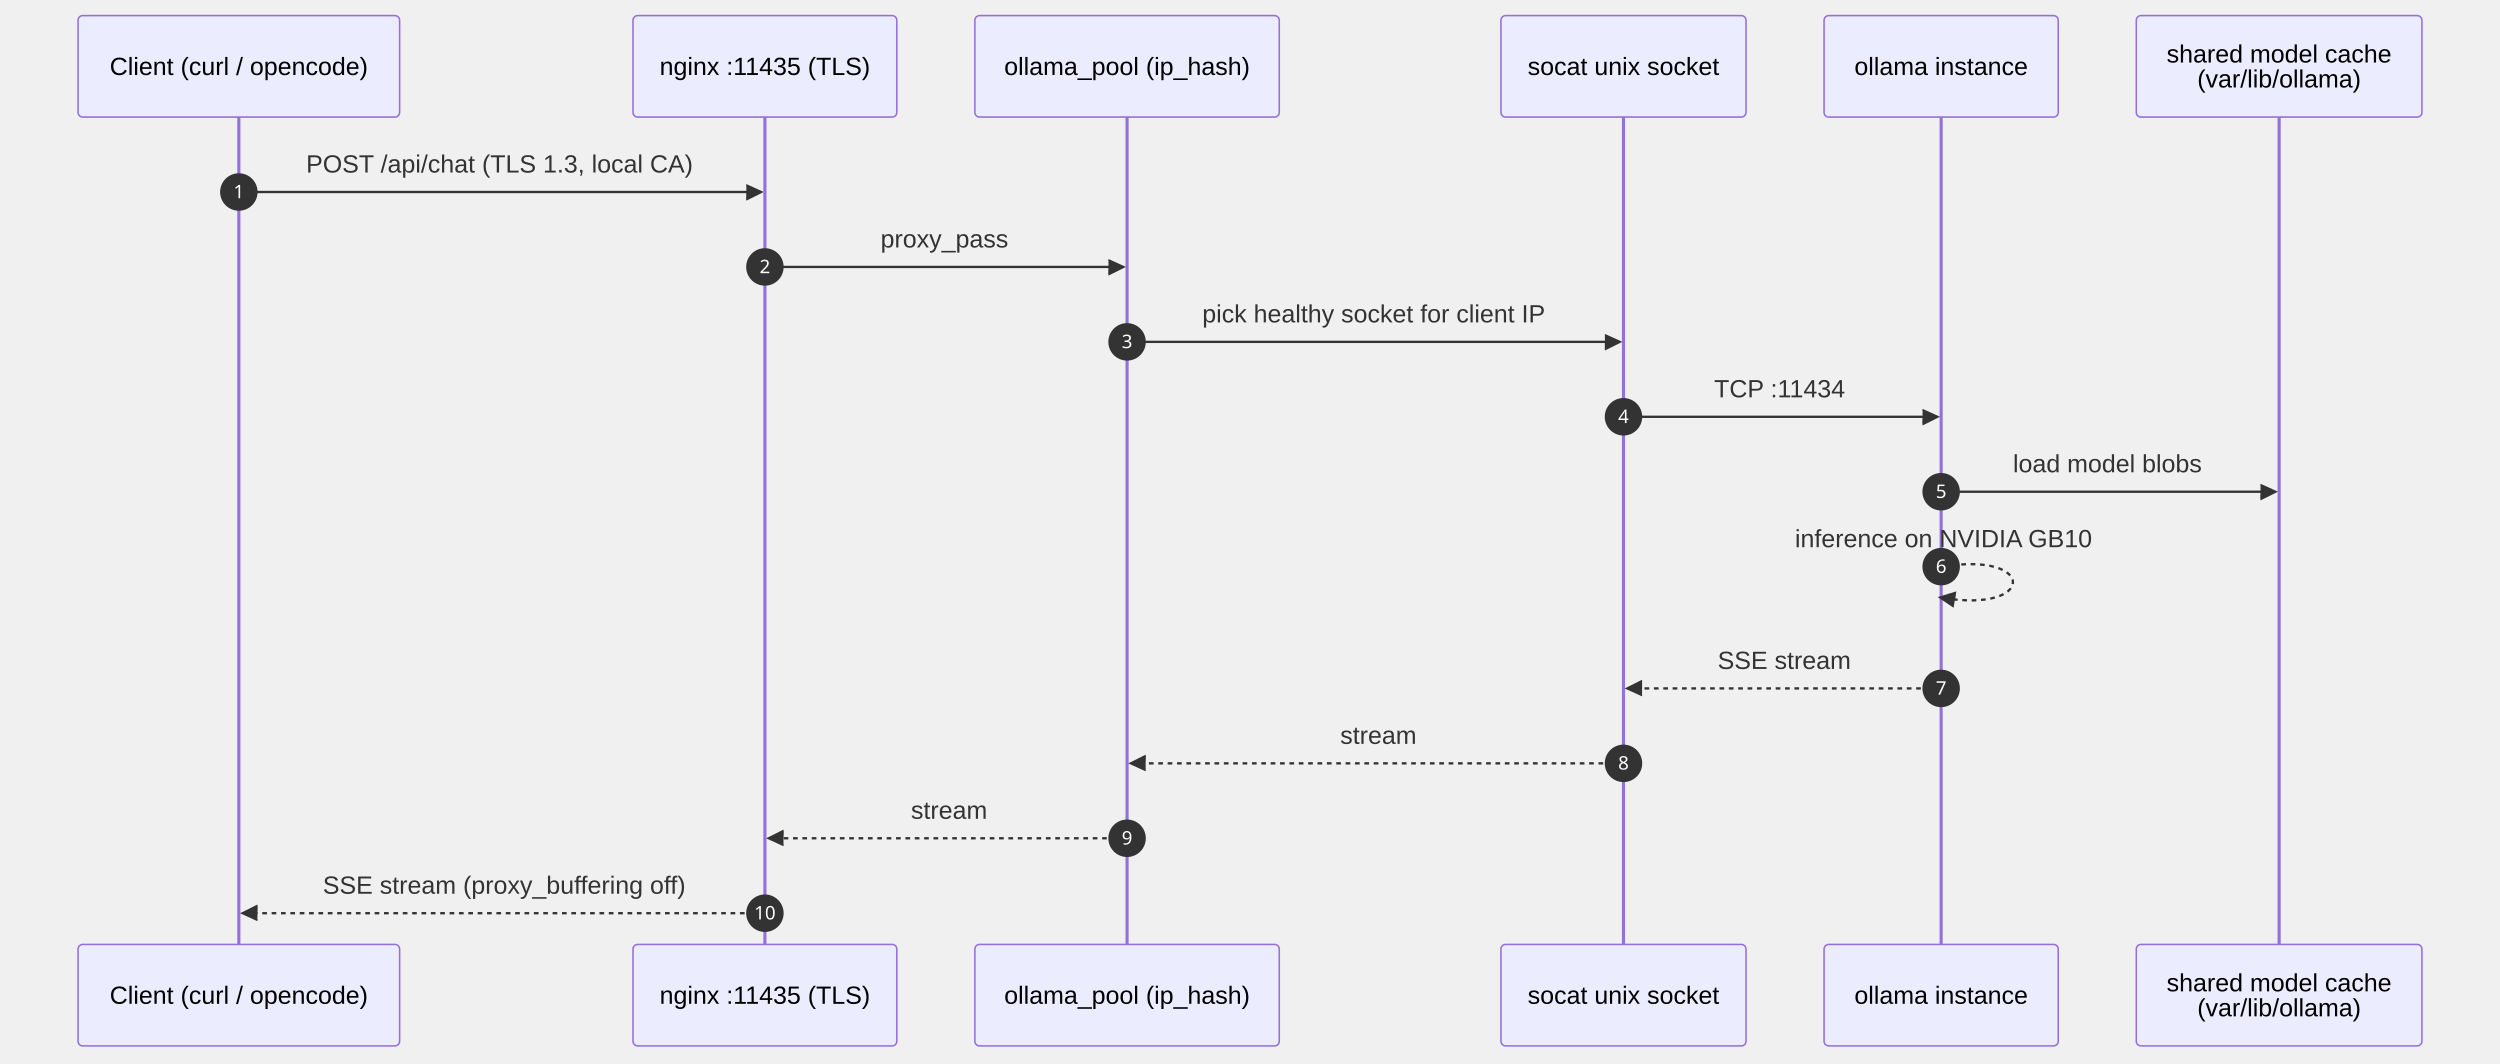
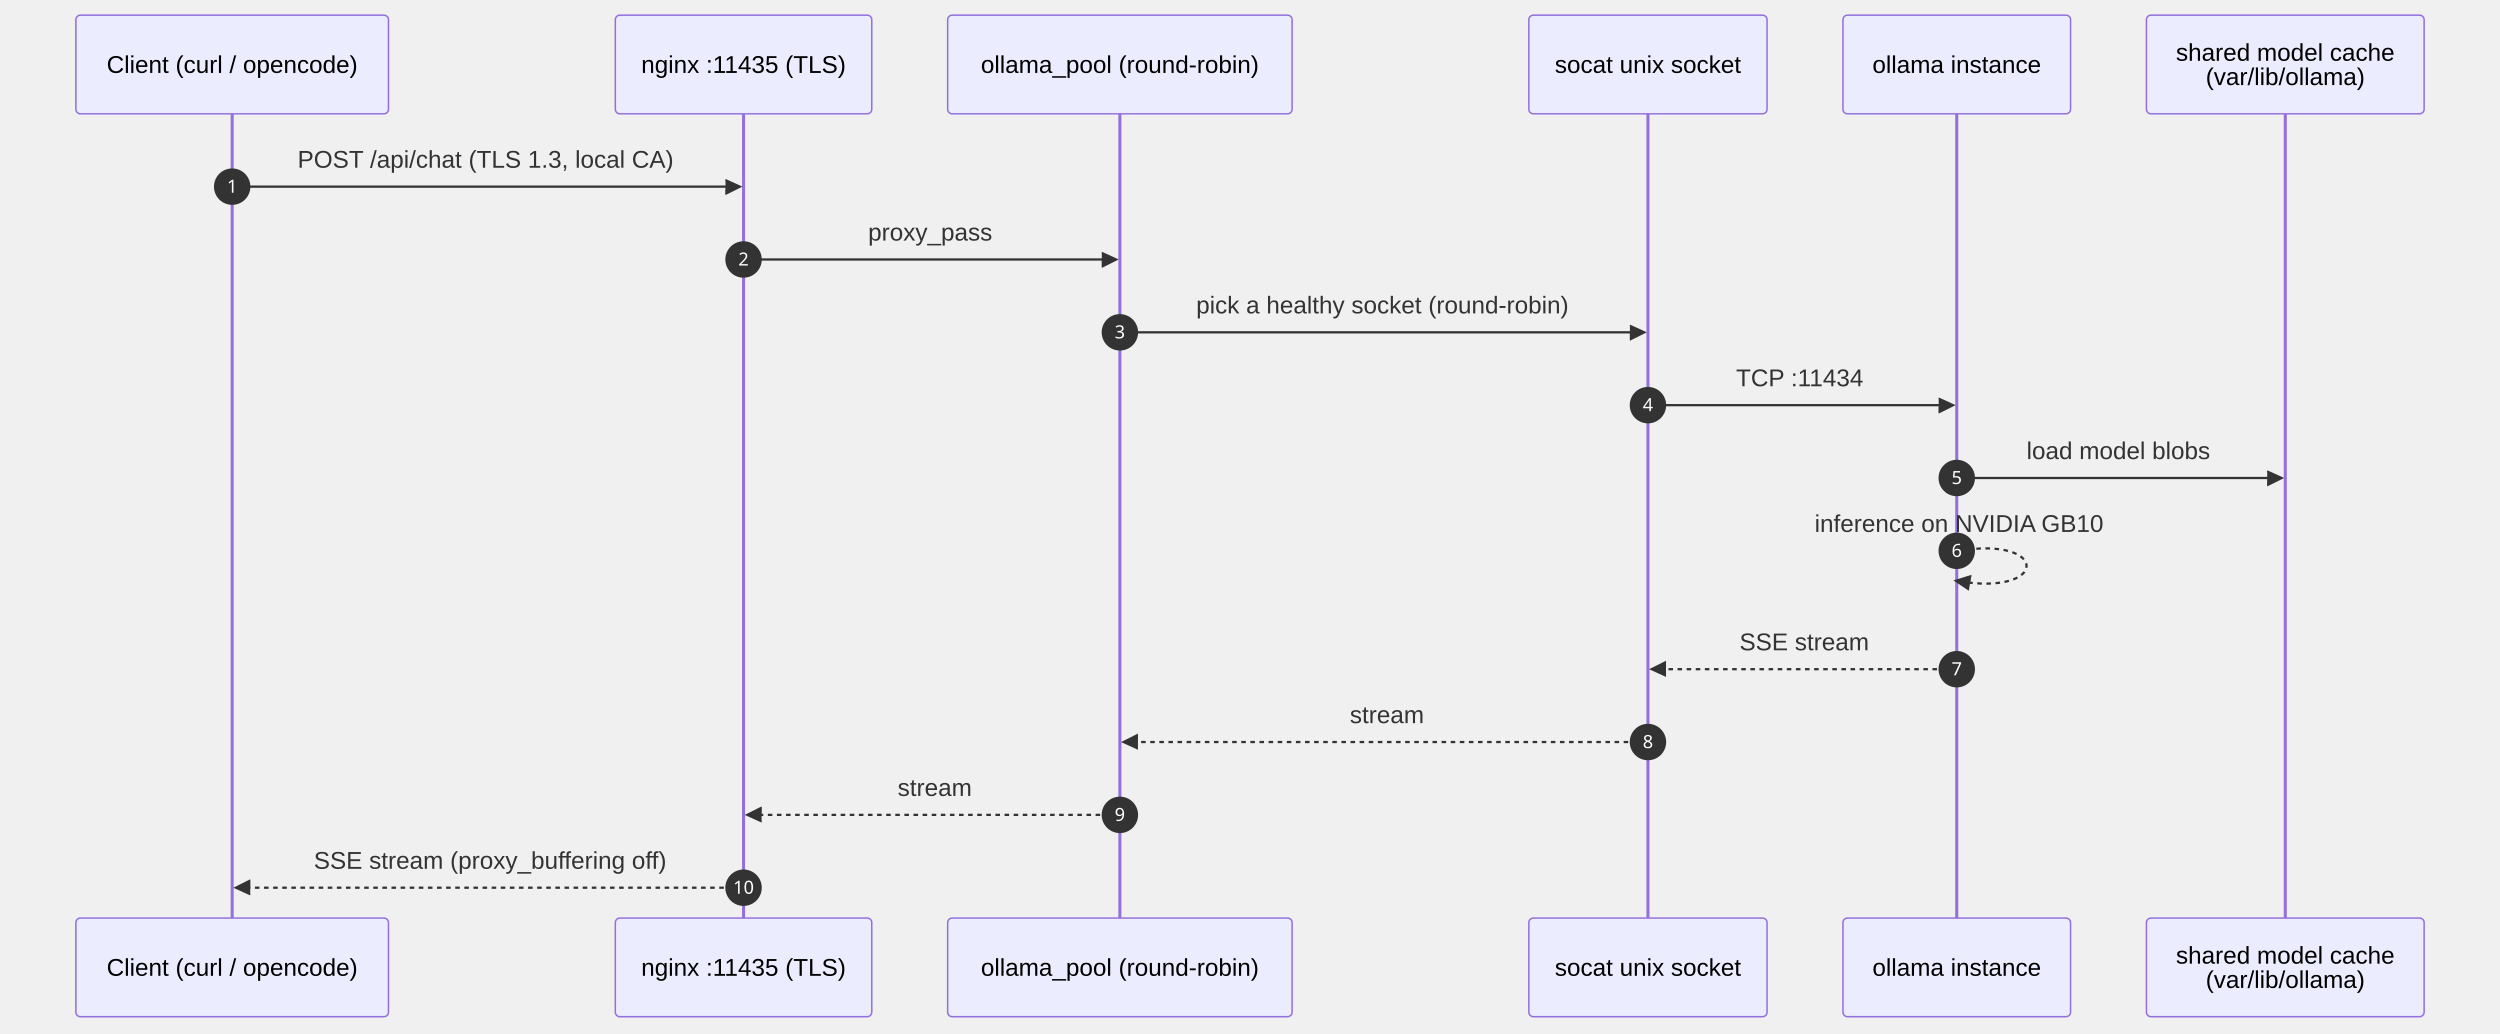
- <svg xmlns="http://www.w3.org/2000/svg" id="my-svg" width="100%" style="max-width: 1601.5px; background-color: white;" viewBox="-50 -10 1601.5 681" role="graphics-document document" aria-roledescription="sequence">
+ <svg xmlns="http://www.w3.org/2000/svg" id="my-svg" width="100%" style="max-width: 1647.5px; background-color: white;" viewBox="-50 -10 1647.5 681" role="graphics-document document" aria-roledescription="sequence">
  <g>
-     <rect x="1318.5" y="595" fill="#eaeaea" stroke="#666" width="183" height="65" name="M" rx="3" ry="3" class="actor actor-bottom" />
-     <text x="1410" y="627.5" dominant-baseline="central" alignment-baseline="central" class="actor actor-box" style="text-anchor: middle; font-size: 16px; font-weight: 400;">
-       <tspan x="1410" dy="-8">shared model cache</tspan>
+     <rect x="1364.5" y="595" fill="#eaeaea" stroke="#666" width="183" height="65" name="M" rx="3" ry="3" class="actor actor-bottom" />
+     <text x="1456" y="627.5" dominant-baseline="central" alignment-baseline="central" class="actor actor-box" style="text-anchor: middle; font-size: 16px; font-weight: 400;">
+       <tspan x="1456" dy="-8">shared model cache</tspan>
    </text>
-     <text x="1410" y="627.5" dominant-baseline="central" alignment-baseline="central" class="actor actor-box" style="text-anchor: middle; font-size: 16px; font-weight: 400;">
-       <tspan x="1410" dy="8">(var/lib/ollama)</tspan>
+     <text x="1456" y="627.5" dominant-baseline="central" alignment-baseline="central" class="actor actor-box" style="text-anchor: middle; font-size: 16px; font-weight: 400;">
+       <tspan x="1456" dy="8">(var/lib/ollama)</tspan>
    </text>
  </g>
  <g>
-     <rect x="1118.5" y="595" fill="#eaeaea" stroke="#666" width="150" height="65" name="O" rx="3" ry="3" class="actor actor-bottom" />
-     <text x="1193.5" y="627.5" dominant-baseline="central" alignment-baseline="central" class="actor actor-box" style="text-anchor: middle; font-size: 16px; font-weight: 400;">
-       <tspan x="1193.5" dy="0">ollama instance</tspan>
+     <rect x="1164.5" y="595" fill="#eaeaea" stroke="#666" width="150" height="65" name="O" rx="3" ry="3" class="actor actor-bottom" />
+     <text x="1239.5" y="627.5" dominant-baseline="central" alignment-baseline="central" class="actor actor-box" style="text-anchor: middle; font-size: 16px; font-weight: 400;">
+       <tspan x="1239.5" dy="0">ollama instance</tspan>
    </text>
  </g>
  <g>
-     <rect x="911.5" y="595" fill="#eaeaea" stroke="#666" width="157" height="65" name="SC" rx="3" ry="3" class="actor actor-bottom" />
-     <text x="990" y="627.5" dominant-baseline="central" alignment-baseline="central" class="actor actor-box" style="text-anchor: middle; font-size: 16px; font-weight: 400;">
-       <tspan x="990" dy="0">socat unix socket</tspan>
+     <rect x="957.5" y="595" fill="#eaeaea" stroke="#666" width="157" height="65" name="SC" rx="3" ry="3" class="actor actor-bottom" />
+     <text x="1036" y="627.5" dominant-baseline="central" alignment-baseline="central" class="actor actor-box" style="text-anchor: middle; font-size: 16px; font-weight: 400;">
+       <tspan x="1036" dy="0">socat unix socket</tspan>
    </text>
  </g>
  <g>
-     <rect x="574.5" y="595" fill="#eaeaea" stroke="#666" width="195" height="65" name="UP" rx="3" ry="3" class="actor actor-bottom" />
-     <text x="672" y="627.5" dominant-baseline="central" alignment-baseline="central" class="actor actor-box" style="text-anchor: middle; font-size: 16px; font-weight: 400;">
-       <tspan x="672" dy="0">ollama_pool (ip_hash)</tspan>
+     <rect x="574.5" y="595" fill="#eaeaea" stroke="#666" width="227" height="65" name="UP" rx="3" ry="3" class="actor actor-bottom" />
+     <text x="688" y="627.5" dominant-baseline="central" alignment-baseline="central" class="actor actor-box" style="text-anchor: middle; font-size: 16px; font-weight: 400;">
+       <tspan x="688" dy="0">ollama_pool (round-robin)</tspan>
    </text>
  </g>
  <g>
    <rect x="355.5" y="595" fill="#eaeaea" stroke="#666" width="169" height="65" name="N" rx="3" ry="3" class="actor actor-bottom" />
    <text x="440" y="627.5" dominant-baseline="central" alignment-baseline="central" class="actor actor-box" style="text-anchor: middle; font-size: 16px; font-weight: 400;">
      <tspan x="440" dy="0">nginx :11435 (TLS)</tspan>
    </text>
  </g>
  <g>
    <rect x="0" y="595" fill="#eaeaea" stroke="#666" width="206" height="65" name="C" rx="3" ry="3" class="actor actor-bottom" />
    <text x="103" y="627.5" dominant-baseline="central" alignment-baseline="central" class="actor actor-box" style="text-anchor: middle; font-size: 16px; font-weight: 400;">
      <tspan x="103" dy="0">Client (curl / opencode)</tspan>
    </text>
  </g>
  <g>
-     <line id="actor5" x1="1410" y1="65" x2="1410" y2="595" class="actor-line 200" stroke-width="0.5px" stroke="#999" name="M" data-et="life-line" data-id="M" />
+     <line id="actor5" x1="1456" y1="65" x2="1456" y2="595" class="actor-line 200" stroke-width="0.5px" stroke="#999" name="M" data-et="life-line" data-id="M" />
    <g id="root-5" data-et="participant" data-type="participant" data-id="M">
-       <rect x="1318.5" y="0" fill="#eaeaea" stroke="#666" width="183" height="65" name="M" rx="3" ry="3" class="actor actor-top" />
-       <text x="1410" y="32.5" dominant-baseline="central" alignment-baseline="central" class="actor actor-box" style="text-anchor: middle; font-size: 16px; font-weight: 400;">
-         <tspan x="1410" dy="-8">shared model cache</tspan>
+       <rect x="1364.5" y="0" fill="#eaeaea" stroke="#666" width="183" height="65" name="M" rx="3" ry="3" class="actor actor-top" />
+       <text x="1456" y="32.5" dominant-baseline="central" alignment-baseline="central" class="actor actor-box" style="text-anchor: middle; font-size: 16px; font-weight: 400;">
+         <tspan x="1456" dy="-8">shared model cache</tspan>
      </text>
-       <text x="1410" y="32.5" dominant-baseline="central" alignment-baseline="central" class="actor actor-box" style="text-anchor: middle; font-size: 16px; font-weight: 400;">
-         <tspan x="1410" dy="8">(var/lib/ollama)</tspan>
+       <text x="1456" y="32.5" dominant-baseline="central" alignment-baseline="central" class="actor actor-box" style="text-anchor: middle; font-size: 16px; font-weight: 400;">
+         <tspan x="1456" dy="8">(var/lib/ollama)</tspan>
      </text>
    </g>
  </g>
  <g>
-     <line id="actor4" x1="1193.5" y1="65" x2="1193.5" y2="595" class="actor-line 200" stroke-width="0.5px" stroke="#999" name="O" data-et="life-line" data-id="O" />
+     <line id="actor4" x1="1239.5" y1="65" x2="1239.5" y2="595" class="actor-line 200" stroke-width="0.5px" stroke="#999" name="O" data-et="life-line" data-id="O" />
    <g id="root-4" data-et="participant" data-type="participant" data-id="O">
-       <rect x="1118.5" y="0" fill="#eaeaea" stroke="#666" width="150" height="65" name="O" rx="3" ry="3" class="actor actor-top" />
-       <text x="1193.5" y="32.5" dominant-baseline="central" alignment-baseline="central" class="actor actor-box" style="text-anchor: middle; font-size: 16px; font-weight: 400;">
-         <tspan x="1193.5" dy="0">ollama instance</tspan>
+       <rect x="1164.5" y="0" fill="#eaeaea" stroke="#666" width="150" height="65" name="O" rx="3" ry="3" class="actor actor-top" />
+       <text x="1239.5" y="32.5" dominant-baseline="central" alignment-baseline="central" class="actor actor-box" style="text-anchor: middle; font-size: 16px; font-weight: 400;">
+         <tspan x="1239.5" dy="0">ollama instance</tspan>
      </text>
    </g>
  </g>
  <g>
-     <line id="actor3" x1="990" y1="65" x2="990" y2="595" class="actor-line 200" stroke-width="0.5px" stroke="#999" name="SC" data-et="life-line" data-id="SC" />
+     <line id="actor3" x1="1036" y1="65" x2="1036" y2="595" class="actor-line 200" stroke-width="0.5px" stroke="#999" name="SC" data-et="life-line" data-id="SC" />
    <g id="root-3" data-et="participant" data-type="participant" data-id="SC">
-       <rect x="911.5" y="0" fill="#eaeaea" stroke="#666" width="157" height="65" name="SC" rx="3" ry="3" class="actor actor-top" />
-       <text x="990" y="32.5" dominant-baseline="central" alignment-baseline="central" class="actor actor-box" style="text-anchor: middle; font-size: 16px; font-weight: 400;">
-         <tspan x="990" dy="0">socat unix socket</tspan>
+       <rect x="957.5" y="0" fill="#eaeaea" stroke="#666" width="157" height="65" name="SC" rx="3" ry="3" class="actor actor-top" />
+       <text x="1036" y="32.5" dominant-baseline="central" alignment-baseline="central" class="actor actor-box" style="text-anchor: middle; font-size: 16px; font-weight: 400;">
+         <tspan x="1036" dy="0">socat unix socket</tspan>
      </text>
    </g>
  </g>
  <g>
-     <line id="actor2" x1="672" y1="65" x2="672" y2="595" class="actor-line 200" stroke-width="0.5px" stroke="#999" name="UP" data-et="life-line" data-id="UP" />
+     <line id="actor2" x1="688" y1="65" x2="688" y2="595" class="actor-line 200" stroke-width="0.5px" stroke="#999" name="UP" data-et="life-line" data-id="UP" />
    <g id="root-2" data-et="participant" data-type="participant" data-id="UP">
-       <rect x="574.5" y="0" fill="#eaeaea" stroke="#666" width="195" height="65" name="UP" rx="3" ry="3" class="actor actor-top" />
-       <text x="672" y="32.5" dominant-baseline="central" alignment-baseline="central" class="actor actor-box" style="text-anchor: middle; font-size: 16px; font-weight: 400;">
-         <tspan x="672" dy="0">ollama_pool (ip_hash)</tspan>
+       <rect x="574.5" y="0" fill="#eaeaea" stroke="#666" width="227" height="65" name="UP" rx="3" ry="3" class="actor actor-top" />
+       <text x="688" y="32.5" dominant-baseline="central" alignment-baseline="central" class="actor actor-box" style="text-anchor: middle; font-size: 16px; font-weight: 400;">
+         <tspan x="688" dy="0">ollama_pool (round-robin)</tspan>
      </text>
    </g>
  </g>
  <g>
    <line id="actor1" x1="440" y1="65" x2="440" y2="595" class="actor-line 200" stroke-width="0.5px" stroke="#999" name="N" data-et="life-line" data-id="N" />
    <g id="root-1" data-et="participant" data-type="participant" data-id="N">
      <rect x="355.5" y="0" fill="#eaeaea" stroke="#666" width="169" height="65" name="N" rx="3" ry="3" class="actor actor-top" />
      <text x="440" y="32.5" dominant-baseline="central" alignment-baseline="central" class="actor actor-box" style="text-anchor: middle; font-size: 16px; font-weight: 400;">
        <tspan x="440" dy="0">nginx :11435 (TLS)</tspan>
      </text>
    </g>
  </g>
  <g>
    <line id="actor0" x1="103" y1="65" x2="103" y2="595" class="actor-line 200" stroke-width="0.5px" stroke="#999" name="C" data-et="life-line" data-id="C" />
    <g id="root-0" data-et="participant" data-type="participant" data-id="C">
      <rect x="0" y="0" fill="#eaeaea" stroke="#666" width="206" height="65" name="C" rx="3" ry="3" class="actor actor-top" />
      <text x="103" y="32.5" dominant-baseline="central" alignment-baseline="central" class="actor actor-box" style="text-anchor: middle; font-size: 16px; font-weight: 400;">
        <tspan x="103" dy="0">Client (curl / opencode)</tspan>
      </text>
    </g>
  </g>
  <style>#my-svg{font-family:"trebuchet ms",verdana,arial,sans-serif;font-size:16px;fill:#333;}@keyframes edge-animation-frame{from{stroke-dashoffset:0;}}@keyframes dash{to{stroke-dashoffset:0;}}#my-svg .edge-animation-slow{stroke-dasharray:9,5!important;stroke-dashoffset:900;animation:dash 50s linear infinite;stroke-linecap:round;}#my-svg .edge-animation-fast{stroke-dasharray:9,5!important;stroke-dashoffset:900;animation:dash 20s linear infinite;stroke-linecap:round;}#my-svg .error-icon{fill:#552222;}#my-svg .error-text{fill:#552222;stroke:#552222;}#my-svg .edge-thickness-normal{stroke-width:1px;}#my-svg .edge-thickness-thick{stroke-width:3.5px;}#my-svg .edge-pattern-solid{stroke-dasharray:0;}#my-svg .edge-thickness-invisible{stroke-width:0;fill:none;}#my-svg .edge-pattern-dashed{stroke-dasharray:3;}#my-svg .edge-pattern-dotted{stroke-dasharray:2;}#my-svg .marker{fill:#333333;stroke:#333333;}#my-svg .marker.cross{stroke:#333333;}#my-svg svg{font-family:"trebuchet ms",verdana,arial,sans-serif;font-size:16px;}#my-svg p{margin:0;}#my-svg .actor{stroke:#9370DB;fill:#ECECFF;stroke-width:1;}#my-svg rect.actor.outer-path[data-look="neo"]{filter:drop-shadow(1px 2px 2px rgba(185, 185, 185, 1));}#my-svg rect.note[data-look="neo"]{stroke:#aaaa33;fill:#fff5ad;filter:drop-shadow(1px 2px 2px rgba(185, 185, 185, 1));}#my-svg text.actor&gt;tspan{fill:black;stroke:none;}#my-svg .actor-line{stroke:#9370DB;}#my-svg .innerArc{stroke-width:1.5;stroke-dasharray:none;}#my-svg .messageLine0{stroke-width:1.5;stroke-dasharray:none;stroke:#333;}#my-svg .messageLine1{stroke-width:1.5;stroke-dasharray:2,2;stroke:#333;}#my-svg [id$="-arrowhead"] path{fill:#333;stroke:#333;}#my-svg .sequenceNumber{fill:white;}#my-svg [id$="-sequencenumber"]{fill:#333;}#my-svg [id$="-crosshead"] path{fill:#333;stroke:#333;}#my-svg .messageText{fill:#333;stroke:none;}#my-svg .labelBox{stroke:#9370DB;fill:#ECECFF;filter:none;}#my-svg .labelText,#my-svg .labelText&gt;tspan{fill:black;stroke:none;}#my-svg .loopText,#my-svg .loopText&gt;tspan{fill:black;stroke:none;}#my-svg .sectionTitle,#my-svg .sectionTitle&gt;tspan{fill:black;stroke:none;}#my-svg .loopLine{stroke-width:2px;stroke-dasharray:2,2;stroke:#9370DB;fill:#9370DB;}#my-svg .note{stroke:#aaaa33;fill:#fff5ad;}#my-svg .noteText,#my-svg .noteText&gt;tspan{fill:black;stroke:none;font-weight:normal;}#my-svg .activation0{fill:#f4f4f4;stroke:#666;}#my-svg .activation1{fill:#f4f4f4;stroke:#666;}#my-svg .activation2{fill:#f4f4f4;stroke:#666;}#my-svg .actorPopupMenu{position:absolute;}#my-svg .actorPopupMenuPanel{position:absolute;fill:#ECECFF;box-shadow:0px 8px 16px 0px rgba(0,0,0,0.2);filter:drop-shadow(3px 5px 2px rgb(0 0 0 / 0.4));}#my-svg .actor-man circle,#my-svg line{fill:#ECECFF;stroke-width:2px;}#my-svg g rect.rect{filter:drop-shadow(1px 2px 2px rgba(185, 185, 185, 1));stroke:#9370DB;}#my-svg .node .neo-node{stroke:#9370DB;}#my-svg [data-look="neo"].node rect,#my-svg [data-look="neo"].cluster rect,#my-svg [data-look="neo"].node polygon{stroke:#9370DB;filter:drop-shadow(1px 2px 2px rgba(185, 185, 185, 1));}#my-svg [data-look="neo"].swimlane.cluster rect{filter:none;}#my-svg [data-look="neo"].node path{stroke:#9370DB;stroke-width:1px;}#my-svg [data-look="neo"].node .outer-path{filter:drop-shadow(1px 2px 2px rgba(185, 185, 185, 1));}#my-svg [data-look="neo"].node .neo-line path{stroke:#9370DB;filter:none;}#my-svg [data-look="neo"].node circle{stroke:#9370DB;filter:drop-shadow(1px 2px 2px rgba(185, 185, 185, 1));}#my-svg [data-look="neo"].node circle .state-start{fill:#000000;}#my-svg [data-look="neo"].icon-shape .icon{fill:#9370DB;filter:drop-shadow(1px 2px 2px rgba(185, 185, 185, 1));}#my-svg [data-look="neo"].icon-shape .icon-neo path{stroke:#9370DB;filter:drop-shadow(1px 2px 2px rgba(185, 185, 185, 1));}#my-svg :root{--mermaid-font-family:"trebuchet ms",verdana,arial,sans-serif;}</style>
  <g />
  <defs>
    <symbol id="my-svg-computer" width="24" height="24">
      <path transform="scale(.5)" d="M2 2v13h20v-13h-20zm18 11h-16v-9h16v9zm-10.228 6l.466-1h3.524l.467 1h-4.457zm14.228 3h-24l2-6h2.104l-1.33 4h18.45l-1.297-4h2.073l2 6zm-5-10h-14v-7h14v7z" />
    </symbol>
  </defs>
  <defs>
    <symbol id="my-svg-database" fill-rule="evenodd" clip-rule="evenodd">
      <path transform="scale(.5)" d="M12.258.001l.256.004.255.005.253.008.251.01.249.012.247.015.246.016.242.019.241.02.239.023.236.024.233.027.231.028.229.031.225.032.223.034.22.036.217.038.214.04.211.041.208.043.205.045.201.046.198.048.194.05.191.051.187.053.183.054.18.056.175.057.172.059.168.06.163.061.16.063.155.064.15.066.074.033.073.033.071.034.07.034.069.035.068.035.067.035.066.035.064.036.064.036.062.036.06.036.06.037.058.037.058.037.055.038.055.038.053.038.052.038.051.039.05.039.048.039.047.039.045.04.044.04.043.04.041.04.04.041.039.041.037.041.036.041.034.041.033.042.032.042.03.042.029.042.027.042.026.043.024.043.023.043.021.043.02.043.018.044.017.043.015.044.013.044.012.044.011.045.009.044.007.045.006.045.004.045.002.045.001.045v17l-.001.045-.002.045-.004.045-.006.045-.007.045-.009.044-.011.045-.012.044-.013.044-.015.044-.017.043-.018.044-.02.043-.021.043-.023.043-.024.043-.026.043-.027.042-.029.042-.03.042-.032.042-.033.042-.034.041-.036.041-.037.041-.039.041-.04.041-.041.04-.043.04-.044.04-.045.04-.047.039-.048.039-.05.039-.051.039-.052.038-.053.038-.055.038-.055.038-.058.037-.058.037-.06.037-.06.036-.062.036-.064.036-.064.036-.066.035-.067.035-.068.035-.069.035-.07.034-.071.034-.073.033-.074.033-.15.066-.155.064-.16.063-.163.061-.168.06-.172.059-.175.057-.18.056-.183.054-.187.053-.191.051-.194.05-.198.048-.201.046-.205.045-.208.043-.211.041-.214.04-.217.038-.22.036-.223.034-.225.032-.229.031-.231.028-.233.027-.236.024-.239.023-.241.02-.242.019-.246.016-.247.015-.249.012-.251.01-.253.008-.255.005-.256.004-.258.001-.258-.001-.256-.004-.255-.005-.253-.008-.251-.01-.249-.012-.247-.015-.245-.016-.243-.019-.241-.02-.238-.023-.236-.024-.234-.027-.231-.028-.228-.031-.226-.032-.223-.034-.22-.036-.217-.038-.214-.04-.211-.041-.208-.043-.204-.045-.201-.046-.198-.048-.195-.05-.19-.051-.187-.053-.184-.054-.179-.056-.176-.057-.172-.059-.167-.06-.164-.061-.159-.063-.155-.064-.151-.066-.074-.033-.072-.033-.072-.034-.07-.034-.069-.035-.068-.035-.067-.035-.066-.035-.064-.036-.063-.036-.062-.036-.061-.036-.06-.037-.058-.037-.057-.037-.056-.038-.055-.038-.053-.038-.052-.038-.051-.039-.049-.039-.049-.039-.046-.039-.046-.04-.044-.04-.043-.04-.041-.04-.04-.041-.039-.041-.037-.041-.036-.041-.034-.041-.033-.042-.032-.042-.03-.042-.029-.042-.027-.042-.026-.043-.024-.043-.023-.043-.021-.043-.02-.043-.018-.044-.017-.043-.015-.044-.013-.044-.012-.044-.011-.045-.009-.044-.007-.045-.006-.045-.004-.045-.002-.045-.001-.045v-17l.001-.045.002-.045.004-.045.006-.045.007-.045.009-.044.011-.045.012-.044.013-.044.015-.044.017-.043.018-.044.02-.043.021-.043.023-.043.024-.043.026-.043.027-.042.029-.042.03-.042.032-.042.033-.042.034-.041.036-.041.037-.041.039-.041.04-.041.041-.04.043-.04.044-.04.046-.04.046-.039.049-.039.049-.039.051-.039.052-.038.053-.038.055-.038.056-.038.057-.037.058-.037.06-.037.061-.036.062-.036.063-.036.064-.036.066-.035.067-.035.068-.035.069-.035.07-.034.072-.034.072-.033.074-.033.151-.066.155-.064.159-.063.164-.061.167-.06.172-.059.176-.057.179-.056.184-.054.187-.053.19-.051.195-.05.198-.048.201-.046.204-.045.208-.043.211-.041.214-.04.217-.038.22-.036.223-.034.226-.032.228-.031.231-.028.234-.027.236-.024.238-.023.241-.02.243-.019.245-.016.247-.015.249-.012.251-.01.253-.008.255-.005.256-.004.258-.001.258.001zm-9.258 20.499v.01l.001.021.003.021.004.022.005.021.006.022.007.022.009.023.01.022.011.023.012.023.013.023.015.023.016.024.017.023.018.024.019.024.021.024.022.025.023.024.024.025.052.049.056.05.061.051.066.051.07.051.075.051.079.052.084.052.088.052.092.052.097.052.102.051.105.052.11.052.114.051.119.051.123.051.127.05.131.05.135.05.139.048.144.049.147.047.152.047.155.047.16.045.163.045.167.043.171.043.176.041.178.041.183.039.187.039.19.037.194.035.197.035.202.033.204.031.209.03.212.029.216.027.219.025.222.024.226.021.23.02.233.018.236.016.24.015.243.012.246.01.249.008.253.005.256.004.259.001.26-.001.257-.004.254-.005.25-.008.247-.011.244-.012.241-.014.237-.016.233-.018.231-.021.226-.021.224-.024.22-.026.216-.027.212-.028.21-.031.205-.031.202-.034.198-.034.194-.036.191-.037.187-.039.183-.04.179-.04.175-.042.172-.043.168-.044.163-.045.16-.046.155-.046.152-.047.148-.048.143-.049.139-.049.136-.05.131-.05.126-.05.123-.051.118-.052.114-.051.11-.052.106-.052.101-.052.096-.052.092-.052.088-.053.083-.051.079-.052.074-.052.07-.051.065-.051.06-.051.056-.05.051-.05.023-.024.023-.025.021-.024.02-.024.019-.024.018-.024.017-.024.015-.023.014-.024.013-.023.012-.023.01-.023.01-.022.008-.022.006-.022.006-.022.004-.022.004-.021.001-.021.001-.021v-4.127l-.077.055-.08.053-.083.054-.085.053-.087.052-.09.052-.093.051-.095.05-.097.05-.1.049-.102.049-.105.048-.106.047-.109.047-.111.046-.114.045-.115.045-.118.044-.12.043-.122.042-.124.042-.126.041-.128.04-.13.04-.132.038-.134.038-.135.037-.138.037-.139.035-.142.035-.143.034-.144.033-.147.032-.148.031-.15.03-.151.03-.153.029-.154.027-.156.027-.158.026-.159.025-.161.024-.162.023-.163.022-.165.021-.166.02-.167.019-.169.018-.169.017-.171.016-.173.015-.173.014-.175.013-.175.012-.177.011-.178.01-.179.008-.179.008-.181.006-.182.005-.182.004-.184.003-.184.002h-.37l-.184-.002-.184-.003-.182-.004-.182-.005-.181-.006-.179-.008-.179-.008-.178-.01-.176-.011-.176-.012-.175-.013-.173-.014-.172-.015-.171-.016-.17-.017-.169-.018-.167-.019-.166-.02-.165-.021-.163-.022-.162-.023-.161-.024-.159-.025-.157-.026-.156-.027-.155-.027-.153-.029-.151-.03-.15-.03-.148-.031-.146-.032-.145-.033-.143-.034-.141-.035-.14-.035-.137-.037-.136-.037-.134-.038-.132-.038-.13-.04-.128-.04-.126-.041-.124-.042-.122-.042-.12-.044-.117-.043-.116-.045-.113-.045-.112-.046-.109-.047-.106-.047-.105-.048-.102-.049-.1-.049-.097-.05-.095-.05-.093-.052-.09-.051-.087-.052-.085-.053-.083-.054-.08-.054-.077-.054v4.127zm0-5.654v.011l.001.021.003.021.004.021.005.022.006.022.007.022.009.022.01.022.011.023.012.023.013.023.015.024.016.023.017.024.018.024.019.024.021.024.022.024.023.025.024.024.052.05.056.05.061.05.066.051.07.051.075.052.079.051.084.052.088.052.092.052.097.052.102.052.105.052.11.051.114.051.119.052.123.05.127.051.131.05.135.049.139.049.144.048.147.048.152.047.155.046.16.045.163.045.167.044.171.042.176.042.178.04.183.04.187.038.19.037.194.036.197.034.202.033.204.032.209.03.212.028.216.027.219.025.222.024.226.022.23.02.233.018.236.016.24.014.243.012.246.01.249.008.253.006.256.003.259.001.26-.001.257-.003.254-.006.25-.008.247-.01.244-.012.241-.015.237-.016.233-.018.231-.02.226-.022.224-.024.22-.025.216-.027.212-.029.21-.03.205-.032.202-.033.198-.035.194-.036.191-.037.187-.039.183-.039.179-.041.175-.042.172-.043.168-.044.163-.045.16-.045.155-.047.152-.047.148-.048.143-.048.139-.05.136-.049.131-.05.126-.051.123-.051.118-.051.114-.052.11-.052.106-.052.101-.052.096-.052.092-.052.088-.052.083-.052.079-.052.074-.051.07-.052.065-.051.06-.05.056-.051.051-.049.023-.025.023-.024.021-.025.02-.024.019-.024.018-.024.017-.024.015-.023.014-.023.013-.024.012-.022.01-.023.01-.023.008-.022.006-.022.006-.022.004-.021.004-.022.001-.021.001-.021v-4.139l-.077.054-.08.054-.083.054-.085.052-.087.053-.09.051-.093.051-.095.051-.097.05-.1.049-.102.049-.105.048-.106.047-.109.047-.111.046-.114.045-.115.044-.118.044-.12.044-.122.042-.124.042-.126.041-.128.04-.13.039-.132.039-.134.038-.135.037-.138.036-.139.036-.142.035-.143.033-.144.033-.147.033-.148.031-.15.03-.151.03-.153.028-.154.028-.156.027-.158.026-.159.025-.161.024-.162.023-.163.022-.165.021-.166.02-.167.019-.169.018-.169.017-.171.016-.173.015-.173.014-.175.013-.175.012-.177.011-.178.009-.179.009-.179.007-.181.007-.182.005-.182.004-.184.003-.184.002h-.37l-.184-.002-.184-.003-.182-.004-.182-.005-.181-.007-.179-.007-.179-.009-.178-.009-.176-.011-.176-.012-.175-.013-.173-.014-.172-.015-.171-.016-.17-.017-.169-.018-.167-.019-.166-.02-.165-.021-.163-.022-.162-.023-.161-.024-.159-.025-.157-.026-.156-.027-.155-.028-.153-.028-.151-.03-.15-.03-.148-.031-.146-.033-.145-.033-.143-.033-.141-.035-.14-.036-.137-.036-.136-.037-.134-.038-.132-.039-.13-.039-.128-.04-.126-.041-.124-.042-.122-.043-.12-.043-.117-.044-.116-.044-.113-.046-.112-.046-.109-.046-.106-.047-.105-.048-.102-.049-.1-.049-.097-.05-.095-.051-.093-.051-.09-.051-.087-.053-.085-.052-.083-.054-.08-.054-.077-.054v4.139zm0-5.666v.011l.001.02.003.022.004.021.005.022.006.021.007.022.009.023.01.022.011.023.012.023.013.023.015.023.016.024.017.024.018.023.019.024.021.025.022.024.023.024.024.025.052.05.056.05.061.05.066.051.07.051.075.052.079.051.084.052.088.052.092.052.097.052.102.052.105.051.11.052.114.051.119.051.123.051.127.05.131.05.135.05.139.049.144.048.147.048.152.047.155.046.16.045.163.045.167.043.171.043.176.042.178.04.183.04.187.038.19.037.194.036.197.034.202.033.204.032.209.03.212.028.216.027.219.025.222.024.226.021.23.02.233.018.236.017.24.014.243.012.246.01.249.008.253.006.256.003.259.001.26-.001.257-.003.254-.006.25-.008.247-.01.244-.013.241-.014.237-.016.233-.018.231-.02.226-.022.224-.024.22-.025.216-.027.212-.029.21-.03.205-.032.202-.033.198-.035.194-.036.191-.037.187-.039.183-.039.179-.041.175-.042.172-.043.168-.044.163-.045.16-.045.155-.047.152-.047.148-.048.143-.049.139-.049.136-.049.131-.051.126-.05.123-.051.118-.052.114-.051.11-.052.106-.052.101-.052.096-.052.092-.052.088-.052.083-.052.079-.052.074-.052.07-.051.065-.051.06-.051.056-.05.051-.049.023-.025.023-.025.021-.024.02-.024.019-.024.018-.024.017-.024.015-.023.014-.024.013-.023.012-.023.01-.022.01-.023.008-.022.006-.022.006-.022.004-.022.004-.021.001-.021.001-.021v-4.153l-.077.054-.08.054-.083.053-.085.053-.087.053-.09.051-.093.051-.095.051-.097.05-.1.049-.102.048-.105.048-.106.048-.109.046-.111.046-.114.046-.115.044-.118.044-.12.043-.122.043-.124.042-.126.041-.128.04-.13.039-.132.039-.134.038-.135.037-.138.036-.139.036-.142.034-.143.034-.144.033-.147.032-.148.032-.15.03-.151.03-.153.028-.154.028-.156.027-.158.026-.159.024-.161.024-.162.023-.163.023-.165.021-.166.02-.167.019-.169.018-.169.017-.171.016-.173.015-.173.014-.175.013-.175.012-.177.01-.178.01-.179.009-.179.007-.181.006-.182.006-.182.004-.184.003-.184.001-.185.001-.185-.001-.184-.001-.184-.003-.182-.004-.182-.006-.181-.006-.179-.007-.179-.009-.178-.01-.176-.01-.176-.012-.175-.013-.173-.014-.172-.015-.171-.016-.17-.017-.169-.018-.167-.019-.166-.02-.165-.021-.163-.023-.162-.023-.161-.024-.159-.024-.157-.026-.156-.027-.155-.028-.153-.028-.151-.03-.15-.03-.148-.032-.146-.032-.145-.033-.143-.034-.141-.034-.14-.036-.137-.036-.136-.037-.134-.038-.132-.039-.13-.039-.128-.041-.126-.041-.124-.041-.122-.043-.12-.043-.117-.044-.116-.044-.113-.046-.112-.046-.109-.046-.106-.048-.105-.048-.102-.048-.1-.05-.097-.049-.095-.051-.093-.051-.09-.052-.087-.052-.085-.053-.083-.053-.08-.054-.077-.054v4.153zm8.74-8.179l-.257.004-.254.005-.25.008-.247.011-.244.012-.241.014-.237.016-.233.018-.231.021-.226.022-.224.023-.22.026-.216.027-.212.028-.21.031-.205.032-.202.033-.198.034-.194.036-.191.038-.187.038-.183.04-.179.041-.175.042-.172.043-.168.043-.163.045-.16.046-.155.046-.152.048-.148.048-.143.048-.139.049-.136.05-.131.05-.126.051-.123.051-.118.051-.114.052-.11.052-.106.052-.101.052-.096.052-.092.052-.088.052-.083.052-.079.052-.074.051-.07.052-.065.051-.06.05-.056.05-.051.05-.023.025-.023.024-.021.024-.02.025-.019.024-.018.024-.017.023-.015.024-.014.023-.013.023-.012.023-.01.023-.01.022-.008.022-.006.023-.006.021-.004.022-.004.021-.001.021-.001.021.001.021.001.021.004.021.004.022.006.021.006.023.008.022.01.022.01.023.012.023.013.023.014.023.015.024.017.023.018.024.019.024.02.025.021.024.023.024.023.025.051.05.056.05.06.05.065.051.07.052.074.051.079.052.083.052.088.052.092.052.096.052.101.052.106.052.11.052.114.052.118.051.123.051.126.051.131.05.136.05.139.049.143.048.148.048.152.048.155.046.16.046.163.045.168.043.172.043.175.042.179.041.183.04.187.038.191.038.194.036.198.034.202.033.205.032.21.031.212.028.216.027.22.026.224.023.226.022.231.021.233.018.237.016.241.014.244.012.247.011.25.008.254.005.257.004.26.001.26-.001.257-.004.254-.005.25-.008.247-.011.244-.012.241-.014.237-.016.233-.018.231-.021.226-.022.224-.023.22-.026.216-.027.212-.028.21-.031.205-.032.202-.033.198-.034.194-.036.191-.038.187-.038.183-.04.179-.041.175-.042.172-.043.168-.043.163-.045.16-.046.155-.046.152-.048.148-.048.143-.048.139-.049.136-.05.131-.05.126-.051.123-.051.118-.051.114-.052.11-.052.106-.052.101-.052.096-.052.092-.052.088-.052.083-.052.079-.052.074-.051.07-.052.065-.051.06-.05.056-.05.051-.05.023-.025.023-.024.021-.024.02-.025.019-.024.018-.024.017-.023.015-.024.014-.023.013-.023.012-.023.01-.023.01-.022.008-.022.006-.023.006-.021.004-.022.004-.021.001-.021.001-.021-.001-.021-.001-.021-.004-.021-.004-.022-.006-.021-.006-.023-.008-.022-.01-.022-.01-.023-.012-.023-.013-.023-.014-.023-.015-.024-.017-.023-.018-.024-.019-.024-.02-.025-.021-.024-.023-.024-.023-.025-.051-.05-.056-.05-.06-.05-.065-.051-.07-.052-.074-.051-.079-.052-.083-.052-.088-.052-.092-.052-.096-.052-.101-.052-.106-.052-.11-.052-.114-.052-.118-.051-.123-.051-.126-.051-.131-.05-.136-.05-.139-.049-.143-.048-.148-.048-.152-.048-.155-.046-.16-.046-.163-.045-.168-.043-.172-.043-.175-.042-.179-.041-.183-.04-.187-.038-.191-.038-.194-.036-.198-.034-.202-.033-.205-.032-.21-.031-.212-.028-.216-.027-.22-.026-.224-.023-.226-.022-.231-.021-.233-.018-.237-.016-.241-.014-.244-.012-.247-.011-.25-.008-.254-.005-.257-.004-.26-.001-.26.001z" />
    </symbol>
  </defs>
  <defs>
    <symbol id="my-svg-clock" width="24" height="24">
      <path transform="scale(.5)" d="M12 2c5.514 0 10 4.486 10 10s-4.486 10-10 10-10-4.486-10-10 4.486-10 10-10zm0-2c-6.627 0-12 5.373-12 12s5.373 12 12 12 12-5.373 12-12-5.373-12-12-12zm5.848 12.459c.202.038.202.333.001.372-1.907.361-6.045 1.111-6.547 1.111-.719 0-1.301-.582-1.301-1.301 0-.512.77-5.447 1.125-7.445.034-.192.312-.181.343.014l.985 6.238 5.394 1.011z" />
    </symbol>
  </defs>
  <defs>
    <marker id="my-svg-arrowhead" refX="7.9" refY="5" markerUnits="userSpaceOnUse" markerWidth="12" markerHeight="12" orient="auto-start-reverse">
      <path d="M -1 0 L 10 5 L 0 10 z" />
    </marker>
  </defs>
  <defs>
    <marker id="my-svg-crosshead" markerWidth="15" markerHeight="8" orient="auto" refX="4" refY="4.5">
      <path fill="none" stroke="#000000" stroke-width="1pt" d="M 1,2 L 6,7 M 6,2 L 1,7" style="stroke-dasharray: 0, 0;" />
    </marker>
  </defs>
  <defs>
    <marker id="my-svg-filled-head" refX="15.5" refY="7" markerWidth="20" markerHeight="28" orient="auto">
      <path d="M 18,7 L9,13 L14,7 L9,1 Z" />
    </marker>
  </defs>
  <defs>
    <marker id="my-svg-sequencenumber" refX="15" refY="15" markerWidth="60" markerHeight="40" orient="auto">
      <circle cx="15" cy="15" r="6" />
    </marker>
  </defs>
  <defs>
    <marker id="my-svg-solidTopArrowHead" refX="7.9" refY="7.25" markerUnits="userSpaceOnUse" markerWidth="12" markerHeight="12" orient="auto-start-reverse">
      <path d="M 0 0 L 10 8 L 0 8 z" />
    </marker>
  </defs>
  <defs>
    <marker id="my-svg-solidBottomArrowHead" refX="7.9" refY="0.75" markerUnits="userSpaceOnUse" markerWidth="12" markerHeight="12" orient="auto-start-reverse">
      <path d="M 0 0 L 10 0 L 0 8 z" />
    </marker>
  </defs>
  <defs>
    <marker id="my-svg-stickTopArrowHead" refX="7.5" refY="7" markerUnits="userSpaceOnUse" markerWidth="12" markerHeight="12" orient="auto-start-reverse">
      <path d="M 0 0 L 7 7" stroke="black" stroke-width="1.5" fill="none" />
    </marker>
  </defs>
  <defs>
    <marker id="my-svg-stickBottomArrowHead" refX="7.5" refY="0" markerUnits="userSpaceOnUse" markerWidth="12" markerHeight="12" orient="auto-start-reverse">
      <path d="M 0 7 L 7 0" stroke="black" stroke-width="1.5" fill="none" />
    </marker>
  </defs>
  <text x="270" y="80" text-anchor="middle" dominant-baseline="middle" alignment-baseline="middle" class="messageText" dy="1em" style="font-size: 16px; font-weight: 400;">POST /api/chat (TLS 1.3, local CA)</text>
  <line x1="110" y1="113" x2="436" y2="113" class="messageLine0" data-et="message" data-id="i1" data-from="C" data-to="N" stroke-width="2" stroke="none" marker-end="url(#my-svg-arrowhead)" style="fill: none;" />
  <line x1="103" y1="113" x2="103" y2="113" stroke-width="0" marker-start="url(#my-svg-sequencenumber)" />
  <text x="103" y="117" font-family="sans-serif" font-size="12px" text-anchor="middle" class="sequenceNumber">1</text>
-   <text x="555" y="128" text-anchor="middle" dominant-baseline="middle" alignment-baseline="middle" class="messageText" dy="1em" style="font-size: 16px; font-weight: 400;">proxy_pass</text>
-   <line x1="447" y1="161" x2="668" y2="161" class="messageLine0" data-et="message" data-id="i2" data-from="N" data-to="UP" stroke-width="2" stroke="none" marker-end="url(#my-svg-arrowhead)" style="fill: none;" />
+   <text x="563" y="128" text-anchor="middle" dominant-baseline="middle" alignment-baseline="middle" class="messageText" dy="1em" style="font-size: 16px; font-weight: 400;">proxy_pass</text>
+   <line x1="447" y1="161" x2="684" y2="161" class="messageLine0" data-et="message" data-id="i2" data-from="N" data-to="UP" stroke-width="2" stroke="none" marker-end="url(#my-svg-arrowhead)" style="fill: none;" />
  <line x1="440" y1="161" x2="440" y2="161" stroke-width="0" marker-start="url(#my-svg-sequencenumber)" />
  <text x="440" y="165" font-family="sans-serif" font-size="12px" text-anchor="middle" class="sequenceNumber">2</text>
-   <text x="830" y="176" text-anchor="middle" dominant-baseline="middle" alignment-baseline="middle" class="messageText" dy="1em" style="font-size: 16px; font-weight: 400;">pick healthy socket for client IP</text>
-   <line x1="679" y1="209" x2="986" y2="209" class="messageLine0" data-et="message" data-id="i3" data-from="UP" data-to="SC" stroke-width="2" stroke="none" marker-end="url(#my-svg-arrowhead)" style="fill: none;" />
-   <line x1="672" y1="209" x2="672" y2="209" stroke-width="0" marker-start="url(#my-svg-sequencenumber)" />
-   <text x="672" y="213" font-family="sans-serif" font-size="12px" text-anchor="middle" class="sequenceNumber">3</text>
-   <text x="1090" y="224" text-anchor="middle" dominant-baseline="middle" alignment-baseline="middle" class="messageText" dy="1em" style="font-size: 16px; font-weight: 400;">TCP :11434</text>
-   <line x1="997" y1="257" x2="1189.5" y2="257" class="messageLine0" data-et="message" data-id="i4" data-from="SC" data-to="O" stroke-width="2" stroke="none" marker-end="url(#my-svg-arrowhead)" style="fill: none;" />
-   <line x1="990" y1="257" x2="990" y2="257" stroke-width="0" marker-start="url(#my-svg-sequencenumber)" />
-   <text x="990" y="261" font-family="sans-serif" font-size="12px" text-anchor="middle" class="sequenceNumber">4</text>
-   <text x="1300" y="272" text-anchor="middle" dominant-baseline="middle" alignment-baseline="middle" class="messageText" dy="1em" style="font-size: 16px; font-weight: 400;">load model blobs</text>
-   <line x1="1200.5" y1="305" x2="1406" y2="305" class="messageLine0" data-et="message" data-id="i5" data-from="O" data-to="M" stroke-width="2" stroke="none" marker-end="url(#my-svg-arrowhead)" style="fill: none;" />
-   <line x1="1193.5" y1="305" x2="1193.5" y2="305" stroke-width="0" marker-start="url(#my-svg-sequencenumber)" />
-   <text x="1193.5" y="309" font-family="sans-serif" font-size="12px" text-anchor="middle" class="sequenceNumber">5</text>
-   <text x="1195" y="320" text-anchor="middle" dominant-baseline="middle" alignment-baseline="middle" class="messageText" dy="1em" style="font-size: 16px; font-weight: 400;">inference on NVIDIA GB10</text>
-   <path d="M 1194.5,353 C 1254.5,343 1254.5,383 1194.5,373" class="messageLine1" data-et="message" data-id="i6" data-from="O" data-to="O" stroke-width="2" stroke="none" marker-end="url(#my-svg-arrowhead)" x1="1200.5" style="stroke-dasharray: 3, 3; fill: none;" />
-   <line x1="1193.5" y1="353" x2="1193.5" y2="353" stroke-width="0" marker-start="url(#my-svg-sequencenumber)" />
-   <text x="1193.5" y="357" font-family="sans-serif" font-size="12px" text-anchor="middle" class="sequenceNumber">6</text>
-   <text x="1093" y="398" text-anchor="middle" dominant-baseline="middle" alignment-baseline="middle" class="messageText" dy="1em" style="font-size: 16px; font-weight: 400;">SSE stream</text>
-   <line x1="1198.5" y1="431" x2="994" y2="431" class="messageLine1" data-et="message" data-id="i7" data-from="O" data-to="SC" stroke-width="2" stroke="none" marker-end="url(#my-svg-arrowhead)" style="stroke-dasharray: 3, 3; fill: none;" />
-   <line x1="1193.5" y1="431" x2="1193.5" y2="431" stroke-width="0" marker-start="url(#my-svg-sequencenumber)" />
-   <text x="1193.5" y="435" font-family="sans-serif" font-size="12px" text-anchor="middle" class="sequenceNumber">7</text>
-   <text x="833" y="446" text-anchor="middle" dominant-baseline="middle" alignment-baseline="middle" class="messageText" dy="1em" style="font-size: 16px; font-weight: 400;">stream</text>
-   <line x1="995" y1="479" x2="676" y2="479" class="messageLine1" data-et="message" data-id="i8" data-from="SC" data-to="UP" stroke-width="2" stroke="none" marker-end="url(#my-svg-arrowhead)" style="stroke-dasharray: 3, 3; fill: none;" />
-   <line x1="990" y1="479" x2="990" y2="479" stroke-width="0" marker-start="url(#my-svg-sequencenumber)" />
-   <text x="990" y="483" font-family="sans-serif" font-size="12px" text-anchor="middle" class="sequenceNumber">8</text>
-   <text x="558" y="494" text-anchor="middle" dominant-baseline="middle" alignment-baseline="middle" class="messageText" dy="1em" style="font-size: 16px; font-weight: 400;">stream</text>
-   <line x1="677" y1="527" x2="444" y2="527" class="messageLine1" data-et="message" data-id="i9" data-from="UP" data-to="N" stroke-width="2" stroke="none" marker-end="url(#my-svg-arrowhead)" style="stroke-dasharray: 3, 3; fill: none;" />
-   <line x1="672" y1="527" x2="672" y2="527" stroke-width="0" marker-start="url(#my-svg-sequencenumber)" />
-   <text x="672" y="531" font-family="sans-serif" font-size="12px" text-anchor="middle" class="sequenceNumber">9</text>
+   <text x="861" y="176" text-anchor="middle" dominant-baseline="middle" alignment-baseline="middle" class="messageText" dy="1em" style="font-size: 16px; font-weight: 400;">pick a healthy socket (round-robin)</text>
+   <line x1="695" y1="209" x2="1032" y2="209" class="messageLine0" data-et="message" data-id="i3" data-from="UP" data-to="SC" stroke-width="2" stroke="none" marker-end="url(#my-svg-arrowhead)" style="fill: none;" />
+   <line x1="688" y1="209" x2="688" y2="209" stroke-width="0" marker-start="url(#my-svg-sequencenumber)" />
+   <text x="688" y="213" font-family="sans-serif" font-size="12px" text-anchor="middle" class="sequenceNumber">3</text>
+   <text x="1136" y="224" text-anchor="middle" dominant-baseline="middle" alignment-baseline="middle" class="messageText" dy="1em" style="font-size: 16px; font-weight: 400;">TCP :11434</text>
+   <line x1="1043" y1="257" x2="1235.5" y2="257" class="messageLine0" data-et="message" data-id="i4" data-from="SC" data-to="O" stroke-width="2" stroke="none" marker-end="url(#my-svg-arrowhead)" style="fill: none;" />
+   <line x1="1036" y1="257" x2="1036" y2="257" stroke-width="0" marker-start="url(#my-svg-sequencenumber)" />
+   <text x="1036" y="261" font-family="sans-serif" font-size="12px" text-anchor="middle" class="sequenceNumber">4</text>
+   <text x="1346" y="272" text-anchor="middle" dominant-baseline="middle" alignment-baseline="middle" class="messageText" dy="1em" style="font-size: 16px; font-weight: 400;">load model blobs</text>
+   <line x1="1246.5" y1="305" x2="1452" y2="305" class="messageLine0" data-et="message" data-id="i5" data-from="O" data-to="M" stroke-width="2" stroke="none" marker-end="url(#my-svg-arrowhead)" style="fill: none;" />
+   <line x1="1239.5" y1="305" x2="1239.5" y2="305" stroke-width="0" marker-start="url(#my-svg-sequencenumber)" />
+   <text x="1239.5" y="309" font-family="sans-serif" font-size="12px" text-anchor="middle" class="sequenceNumber">5</text>
+   <text x="1241" y="320" text-anchor="middle" dominant-baseline="middle" alignment-baseline="middle" class="messageText" dy="1em" style="font-size: 16px; font-weight: 400;">inference on NVIDIA GB10</text>
+   <path d="M 1240.5,353 C 1300.5,343 1300.5,383 1240.5,373" class="messageLine1" data-et="message" data-id="i6" data-from="O" data-to="O" stroke-width="2" stroke="none" marker-end="url(#my-svg-arrowhead)" x1="1246.5" style="stroke-dasharray: 3, 3; fill: none;" />
+   <line x1="1239.5" y1="353" x2="1239.5" y2="353" stroke-width="0" marker-start="url(#my-svg-sequencenumber)" />
+   <text x="1239.5" y="357" font-family="sans-serif" font-size="12px" text-anchor="middle" class="sequenceNumber">6</text>
+   <text x="1139" y="398" text-anchor="middle" dominant-baseline="middle" alignment-baseline="middle" class="messageText" dy="1em" style="font-size: 16px; font-weight: 400;">SSE stream</text>
+   <line x1="1244.5" y1="431" x2="1040" y2="431" class="messageLine1" data-et="message" data-id="i7" data-from="O" data-to="SC" stroke-width="2" stroke="none" marker-end="url(#my-svg-arrowhead)" style="stroke-dasharray: 3, 3; fill: none;" />
+   <line x1="1239.5" y1="431" x2="1239.5" y2="431" stroke-width="0" marker-start="url(#my-svg-sequencenumber)" />
+   <text x="1239.5" y="435" font-family="sans-serif" font-size="12px" text-anchor="middle" class="sequenceNumber">7</text>
+   <text x="864" y="446" text-anchor="middle" dominant-baseline="middle" alignment-baseline="middle" class="messageText" dy="1em" style="font-size: 16px; font-weight: 400;">stream</text>
+   <line x1="1041" y1="479" x2="692" y2="479" class="messageLine1" data-et="message" data-id="i8" data-from="SC" data-to="UP" stroke-width="2" stroke="none" marker-end="url(#my-svg-arrowhead)" style="stroke-dasharray: 3, 3; fill: none;" />
+   <line x1="1036" y1="479" x2="1036" y2="479" stroke-width="0" marker-start="url(#my-svg-sequencenumber)" />
+   <text x="1036" y="483" font-family="sans-serif" font-size="12px" text-anchor="middle" class="sequenceNumber">8</text>
+   <text x="566" y="494" text-anchor="middle" dominant-baseline="middle" alignment-baseline="middle" class="messageText" dy="1em" style="font-size: 16px; font-weight: 400;">stream</text>
+   <line x1="693" y1="527" x2="444" y2="527" class="messageLine1" data-et="message" data-id="i9" data-from="UP" data-to="N" stroke-width="2" stroke="none" marker-end="url(#my-svg-arrowhead)" style="stroke-dasharray: 3, 3; fill: none;" />
+   <line x1="688" y1="527" x2="688" y2="527" stroke-width="0" marker-start="url(#my-svg-sequencenumber)" />
+   <text x="688" y="531" font-family="sans-serif" font-size="12px" text-anchor="middle" class="sequenceNumber">9</text>
  <text x="273" y="542" text-anchor="middle" dominant-baseline="middle" alignment-baseline="middle" class="messageText" dy="1em" style="font-size: 16px; font-weight: 400;">SSE stream (proxy_buffering off)</text>
  <line x1="445" y1="575" x2="107" y2="575" class="messageLine1" data-et="message" data-id="i10" data-from="N" data-to="C" stroke-width="2" stroke="none" marker-end="url(#my-svg-arrowhead)" style="stroke-dasharray: 3, 3; fill: none;" />
  <line x1="440" y1="575" x2="440" y2="575" stroke-width="0" marker-start="url(#my-svg-sequencenumber)" />
  <text x="440" y="579" font-family="sans-serif" font-size="12px" text-anchor="middle" class="sequenceNumber">10</text>
</svg>
